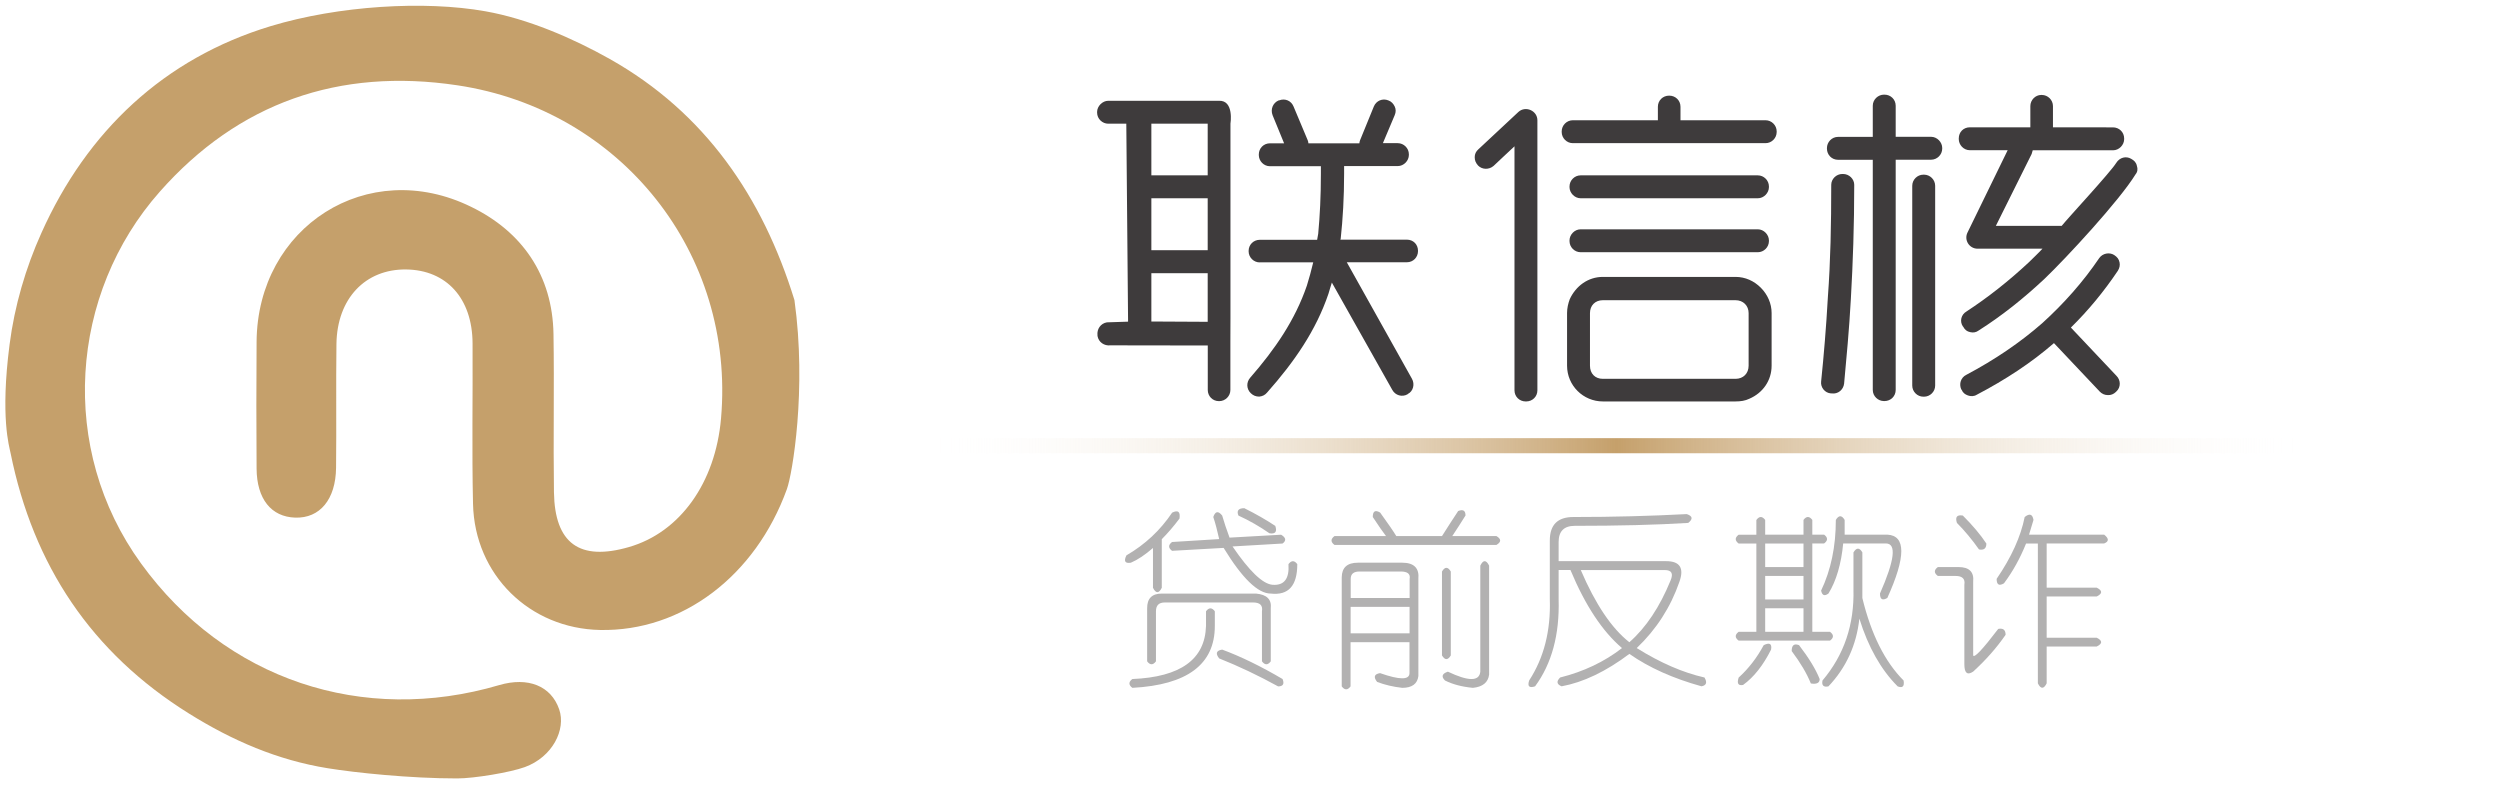
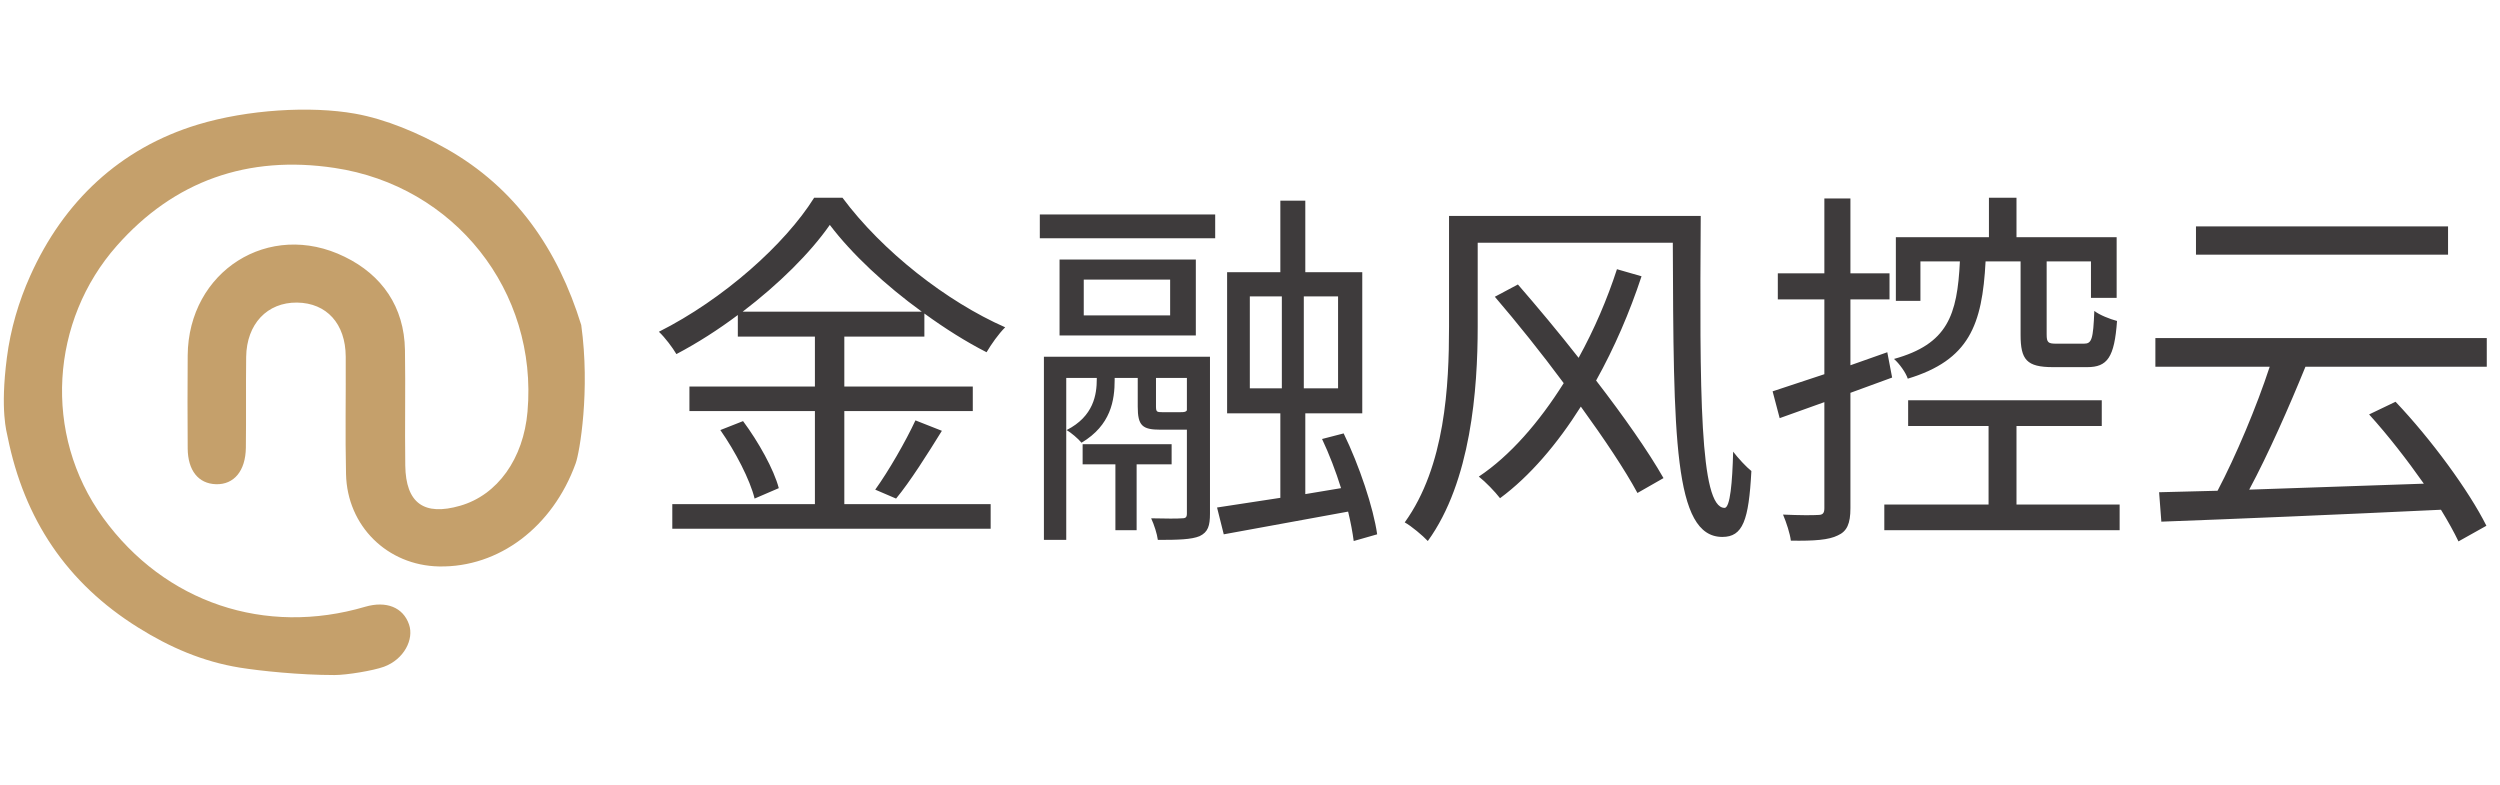
<svg xmlns="http://www.w3.org/2000/svg" version="1.1" id="图层_1" x="0px" y="0px" viewBox="0 0 3262 1024" style="enable-background:new 0 0 3262 1024;" xml:space="preserve">
  <style type="text/css">
- 	.st0{fill:#3E3B3C;}
- 	.st1{fill:#C5A06B;}
- 	.st2{opacity:0.4;enable-background:new    ;}
- 	.st3{fill:url(#SVGID_1_);}
+ 	.st0{fill:#C5A06B;}
+ 	.st1{fill:#3E3B3C;}
+ 	.st2{font-family:'YouYuan';}
+ 	.st3{font-size:485.847px;}
</style>
-   <path class="st0" d="M1605.4,446.3v62.6c0,7.9-6.6,14.5-14.5,14.5h-0.5c-8.3,0-14.5-6.6-14.5-14.5v-58.1l-127.1-0.2  c-7.9,0.9-15.4-4-16.8-12.3v-0.9c-0.9-7.9,4-15.4,12.3-16.8l27.6-0.9V418l-2.3-256.6H1446c-7.5,0-14.5-6.2-14.5-14.5V146  c0-7.5,7.1-14.5,14.5-14.5h144.4c20.1-0.9,15.1,29.9,15.1,29.9v254.1 M1502.3,228.8h73.5v-67.4h-73.5V228.8z M1502.3,326.5h73.5  v-67.8h-73.5V326.5z M1502.3,419.5l73.5,0.4v-63.4h-73.5V419.5z M1643.7,342.4c-7.9,0-14.5-6.6-14.5-14.5v-0.5  c0-8.3,6.6-14.5,14.5-14.5h74.9l1.4-7.9c2.2-23.3,3.5-49.3,3.5-78.4v-9.7h-66.5c-8.3,0-14.5-7.1-14.5-14.5v-0.9  c0-7.9,6.2-14.5,14.5-14.5h18.5l-15-36.6c-3.1-7.9,0.5-16.3,7.9-19.4h0.5c7.9-3.1,15.9,0.5,18.9,7.9l18.5,44.1  c0.5,1.4,0.9,2.6,0.9,4h66.5c0-1.4,0.5-2.6,0.9-4l18-44.1c3.1-7.5,11.4-11,18.9-7.9c4,1.4,6.6,4.4,8.3,7.9c1.7,3.5,1.7,7.5,0,11.4  l-15.4,36.5h19.4c7.9,0,14.5,6.6,14.5,14.5v0.9c0,7.5-6.6,14.5-14.5,14.5h-70v9.7c0,31.3-1.7,59.5-4.4,84.6c0,0.9-0.5,1.4-0.5,1.7  h86.8c8.3,0,14.5,6.2,14.5,14.5v0.5c0,7.9-6.2,14.5-14.5,14.5h-78.4l85,152c4,7.1,1.7,16.3-5.3,19.8l-0.5,0.5  c-7.1,4-15.9,1.4-19.8-5.7l-78.9-140.1c-1.4,4.8-3.1,9.7-4.4,14.5c-16.3,48-44.5,88.9-80.1,129c-2.6,3.1-5.7,4.8-10.2,5.3  c-4.4,0-7.9-1.4-11-4.4c-5.7-5.3-6.2-14.1-0.9-20.2c32.6-37.4,58.6-75.3,74-120.2c3.1-9.7,5.7-19.8,8.3-30.4h-69.9V342.4z" />
-   <path class="st0" d="M1981.3,146c9.2-8.3,24.7-1.7,24.7,11v352.3c0,8.3-6.6,14.5-14.5,14.5h-0.9c-7.9,0-14.5-6.2-14.5-14.5V190.9  c-9.2,8.3-18,17.1-27.3,25.6c-6.2,5.3-15,4.8-20.2-0.5c-3.1-3.5-4.4-6.6-4.4-11c0-4,1.7-7.5,4.8-10.2L1981.3,146z M2303.7,156.9  c7.9,0,14.5,6.6,14.5,14.5v0.9c0,7.9-6.6,14.5-14.5,14.5h-251.5c-7.9,0-14.5-6.6-14.5-14.5v-0.9c0-7.9,6.6-14.5,14.5-14.5h111v-17.6  c0-8.3,6.6-14.5,14.5-14.5h0.5c7.9,0,14.5,6.2,14.5,14.5v17.6H2303.7z M2044.7,408.4c0-6.2,1.4-12.3,3.5-18  c7.9-17.1,23.8-29.1,43.2-29.1h173.1c12.8,0,24.2,5.3,33,14.1c8.8,8.8,14.1,20.7,14.1,33v68.7c0,19.4-11.4,35.6-29.1,43.2  c-5.3,2.6-11.4,3.5-18,3.5h-173.1c-25.6,0-46.7-20.7-46.7-46.7L2044.7,408.4L2044.7,408.4z M2293.6,228.8c7.9,0,14.5,6.6,14.5,14.5  v0.9c0,7.5-6.6,14.5-14.5,14.5h-231.2c-7.9,0-14.5-7.1-14.5-14.5v-0.9c0-7.9,6.6-14.5,14.5-14.5H2293.6z M2293.6,299.2  c7.9,0,14.5,7.1,14.5,14.5v0.9c0,7.9-6.6,14.5-14.5,14.5h-231.2c-7.9,0-14.5-6.6-14.5-14.5v-0.9c0-7.5,6.6-14.5,14.5-14.5H2293.6z   M2074.6,477.2c0,10.2,6.6,17.1,16.8,17.1h173.1c10.2,0,17.1-7.1,17.1-17.1v-68.7c0-9.7-7.1-16.8-17.1-16.8h-173.1  c-10.2,0-16.8,7.1-16.8,16.8V477.2z" />
-   <path class="st0" d="M2419.4,241.1c0,52.9-1.7,101.7-4.4,148.9c-2.2,40.1-5.7,77.1-8.8,110.5c-0.9,7.9-7.9,14.1-16.3,12.8h-0.9  c-7.9-0.5-13.7-7.9-12.8-15.4c3.5-33.9,6.6-70.9,8.8-110.1c3.5-47.1,4.4-95.1,4.4-146.7c0-7.5,6.6-14.1,14.5-14.1h0.9  C2412.8,227,2419.4,233.6,2419.4,241.1z M2519.7,178.5c7.9,0,14.5,7.1,14.5,14.5v0.9c0,7.9-6.6,14.5-14.5,14.5h-46.2v300.4  c0,8.3-6.6,14.5-14.5,14.5h-0.9c-7.5,0-14.5-6.2-14.5-14.5V208.5h-45.3c-8.3,0-14.5-6.6-14.5-14.5v-0.9c0-7.5,6.2-14.5,14.5-14.5  h45.3V138c0-8.3,7.1-14.5,14.5-14.5h0.9c7.9,0,14.5,6.2,14.5,14.5v40.5H2519.7z M2525,503.1c0,7.9-6.6,14.5-14.5,14.5h-0.9  c-7.9,0-14.5-6.6-14.5-14.5V242.4c0-7.9,6.6-14.5,14.5-14.5h0.9c7.9,0,14.5,6.6,14.5,14.5V503.1z M2757.1,166.2  c7.9,0,14.5,6.2,14.5,14.5v0.9c0,7.5-6.6,14.5-14.5,14.5h-104.8c-0.5,1.7-0.9,3.5-1.4,4.8l-46.7,93.8h85.9  c9.2-11.4,63.3-69.5,71.2-82.2c4.4-7.1,12.8-9.2,19.4-5.3c4,2.2,6.6,4.8,7.5,9.2c1.4,4,0.9,7.9-1.7,11  c-20.7,33.9-90.6,109.5-118.8,136.4c-27.3,25.6-55.9,48.4-85.9,67.4c-3.5,2.6-7.1,3.1-11,2.2c-4.4-0.9-7.1-3.1-9.2-7.1l-0.5-0.5  c-4.4-6.6-2.2-15.4,4.8-19.4c28.2-18.5,55-39.6,81.5-64.3c5.7-5.7,11.9-11.4,17.6-17.6h-84.6c-11,0-18-11.4-13.2-21.1l52.4-107.4  h-49.3c-8.3,0-14.5-7.1-14.5-14.5v-0.9c0-8.3,6.2-14.5,14.5-14.5h78.9v-27.7c0-7.9,6.6-14.5,14.1-14.5h0.9c7.9,0,14.5,6.6,14.5,14.5  v27.7C2678.7,166.2,2757.1,166.2,2757.1,166.2z M2763.3,353.4c-18,26.8-38.3,51.5-61.2,74l59.5,63c5.7,5.7,5.7,15,0,20.2l-0.9,0.9  c-2.6,2.6-6.6,4.4-10.6,4c-4,0-7.5-1.7-10.2-4.4l-59.9-63.4c-29.5,25.6-63,47.6-100.8,67.4c-3.5,2.2-7.9,2.2-11.4,0.9  c-4-1.4-6.6-3.5-8.3-7.5l-0.5-0.5c-3.1-7.1-0.5-15.4,6.6-18.9c37.4-19.8,70.4-42.3,99.1-67.4c28.2-25.6,53.3-53.8,74.4-85  c4.4-6.2,13.2-7.9,19.4-4c4,2.6,6.2,5.3,7.1,9.7C2766.4,346.3,2765.5,349.9,2763.3,353.4z" />
  <g>
-     <path class="st1" d="M1026.7,638.3C985.7,751.6,889.9,824.1,783,822c-91.9-1.8-163.7-71.9-165.8-164.5   c-1.6-69.8-0.2-139.7-0.6-209.6c-0.3-58.6-34-95.7-86.8-96.3c-53.2-0.6-89.9,38-90.8,96.9c-0.7,53.9,0.1,107.8-0.5,161.9   c-0.5,41.4-21.2,66-53.3,65c-31.3-1-50.1-24.3-50.4-63.9c-0.4-55.1-0.4-110.4,0-165.5c1-150.1,145-242.4,280-176.1   c66.2,32.2,106.2,89,107.4,166.2c1.1,68.6-0.4,137.3,0.6,206c1,67.2,33.5,90.3,97.8,71.7c66.7-19.2,112.9-83.9,120.2-167.8   c18.8-215.2-130.2-402.7-344-434.7c-154.6-23.2-285.9,23-388.2,138.7c-117.9,133.1-133,335.8-24.5,485.3   c110.1,151.8,289.4,211,467.3,158.6c37.6-11,67.6,1,78.2,31.6c9.2,26.4-8.7,62.2-44.8,75.4c-19.2,7-66.3,14.8-88.3,14.8   c-61.3,0-132.5-7.4-168.8-13.3c-65.7-10.6-124.6-36.1-181-71.3C119,851.5,43.4,737.5,13.8,591.2c-1.7-8.7-13.6-46.5-1.3-141.7   c6.4-50.1,21-100,41.5-145.5C113.5,171.1,214.2,76.2,353.2,34.1c88.7-26.8,200.7-33.5,280-19.4C688.6,24.5,747,49.6,795.7,77   c124.1,69.9,199.4,180,240.9,314.6C1052.8,507.8,1033.9,618.8,1026.7,638.3z" />
+     <path class="st0" d="M751.1,604.7c-30,82.9-100.1,135.9-178.3,134.4c-67.2-1.3-119.8-52.6-121.3-120.4   c-1.2-51.1-0.1-102.2-0.4-153.4c-0.2-42.9-24.9-70-63.5-70.5c-38.9-0.4-65.8,27.8-66.4,70.9c-0.5,39.4,0.1,78.9-0.4,118.5   c-0.4,30.3-15.5,48.3-39,47.6c-22.9-0.7-36.7-17.8-36.9-46.8c-0.3-40.3-0.3-80.8,0-121.1c0.7-109.8,106.1-177.4,204.9-128.8   c48.4,23.6,77.7,65.1,78.6,121.6c0.8,50.2-0.3,100.5,0.4,150.7c0.7,49.2,24.5,66.1,71.6,52.5c48.8-14,82.6-61.4,87.9-122.8   C702,379.7,593,242.5,436.5,219.1c-113.1-17-209.2,16.8-284,101.5C66.2,418,55.2,566.3,134.6,675.7   c80.6,111.1,211.7,154.4,341.9,116c27.5-8,49.5,0.7,57.2,23.1c6.7,19.3-6.4,45.5-32.8,55.2c-14,5.1-48.5,10.8-64.6,10.8   c-44.9,0-96.9-5.4-123.5-9.7c-48.1-7.8-91.2-26.4-132.4-52.2C87,760.7,31.6,677.3,10,570.2c-1.2-6.4-10-34-1-103.7   c4.7-36.7,15.4-73.2,30.4-106.5c43.5-97.2,117.2-166.7,218.9-197.5c64.9-19.6,146.8-24.5,204.9-14.2c40.5,7.2,83.3,25.5,118.9,45.6   c90.8,51.1,145.9,131.7,176.3,230.2C770.2,509.2,756.4,590.4,751.1,604.7z" />
  </g>
-   <g class="st2">
-     <path class="st0" d="M1469.8,724.6c24.3-14.1,44.2-32.7,59.6-55.7c7.7-3.8,10.9-1.3,9.6,7.7c-7.7,10.3-15.4,19.2-23.1,26.9v63.4   c-3.8,7.7-7.7,7.7-11.5,0v-51.9c-10.3,9-19.9,15.4-28.8,19.2C1467.9,735.5,1466,732.2,1469.8,724.6z M1585.1,797.6v19.2   c0,50-35.9,76.9-107.6,80.7c-5.1-3.8-5.1-7.7,0-11.5c62.8-2.6,94.8-25.6,96.1-69.2v-19.2C1577.4,792.5,1581.3,792.5,1585.1,797.6z    M1515.9,774.5h123c14.1,1.3,20.5,7.7,19.2,19.2v69.2c-3.8,5.1-7.7,5.1-11.5,0v-65.3c1.3-7.7-2.6-11.5-11.5-11.5h-115.3   c-7.7,0-11.5,3.8-11.5,11.5v65.3c-3.8,5.1-7.7,5.1-11.5,0v-69.2C1496.7,780.9,1503.1,774.5,1515.9,774.5z M1594.7,672.7   c2.6,9,5.8,18.6,9.6,28.8l67.3-3.8c6.4,3.8,7,7.7,1.9,11.5l-65.3,3.8c21.8,32,39.1,48.7,51.9,50c15.4,1.3,22.4-7.7,21.1-26.9   c3.8-5.1,7.7-5.1,11.5,0c0,28.2-11.5,41-34.6,38.4c-16.7,0-37.2-19.8-61.5-59.6l-67.3,3.8c-5.1-3.8-5.1-7.7,0-11.5l61.5-3.8   c-2.6-11.5-5.1-21.1-7.7-28.8C1585.7,666.9,1589.6,666.3,1594.7,672.7z M1594.7,847.6c24.3,9,50.6,21.8,78.8,38.4   c2.6,6.4,0.6,9.6-5.8,9.6c-25.6-14.1-51.3-26.3-76.9-36.5C1585.7,852.7,1587,848.8,1594.7,847.6z M1615.9,672.7   c-2.6-6.4,0-9.6,7.7-9.6c15.4,7.7,28.8,15.4,40.4,23.1c2.6,7.7,0,10.9-7.7,9.6C1643.4,686.8,1629.9,679.1,1615.9,672.7z" />
-     <path class="st0" d="M1791.2,674.6c0-7.7,3.2-9.6,9.6-5.8c10.2,14.1,17.3,24.4,21.1,30.7h59.6c6.4-10.2,13.5-21.1,21.1-32.7   c6.4-2.6,9.6-0.6,9.6,5.8c-6.4,10.3-12.2,19.2-17.3,26.9h57.7c6.4,3.8,6.4,7.7,0,11.5h-211.4c-5.1-3.8-5.1-7.7,0-11.5h67.3   C1804.6,694.5,1798.8,686.1,1791.2,674.6z M1771.9,734.2h57.7c15.4,0,22.4,7.1,21.1,21.1v126.8c-1.3,10.2-8.3,15.4-21.1,15.4   c-11.5-1.3-22.4-3.8-32.7-7.7c-5.1-6.4-3.8-10.3,3.8-11.5c25.6,9,38.4,9,38.4,0v-40.4h-76.9v57.7c-3.8,5.1-7.7,5.1-11.5,0V753.4   C1750.8,740.6,1757.8,734.2,1771.9,734.2z M1827.7,745.7h-53.8c-7.7,0-11.5,3.2-11.5,9.6v25h76.9v-25   C1840.5,748.9,1836.6,745.7,1827.7,745.7z M1839.2,791.8h-76.9v34.6h76.9V791.8z M1893,745.7v109.5c-3.8,6.4-7.7,6.4-11.5,0V745.7   C1885.3,739.3,1889.2,739.3,1893,745.7z M1943,738v142.2c-1.3,10.2-8.3,16-21.1,17.3c-14.1-1.3-26.3-4.5-36.5-9.6   c-5.1-5.1-3.8-9,3.8-11.5c26.9,12.8,41,12.8,42.3,0V738C1935.3,730.3,1939.1,730.3,1943,738z" />
-     <path class="st0" d="M2052.9,674.6c51.2,0,100.6-1.3,148-3.8c7.7,2.6,8.3,6.4,1.9,11.5c-42.3,2.6-91.6,3.8-148,3.8   c-14.1,0-21.1,7.1-21.1,21.1v25H2174c17.9,0,23.7,9,17.3,26.9c-11.5,33.3-30.1,62.1-55.7,86.5c30.7,19.2,60.2,32,88.4,38.4   c3.8,6.4,2.6,10.2-3.8,11.5c-37.2-10.3-68.6-24.4-94.2-42.3c-30.7,23.1-60.2,37.1-88.4,42.3c-6.4-2.6-7.1-6.4-1.9-11.5   c30.7-7.7,57.7-20.5,80.7-38.4c-25.6-21.8-48-55.7-67.3-101.9h-15.4v38.4c1.3,46.1-9,83.9-30.7,113.4c-7.7,2.6-10.3,0-7.7-7.7   c19.2-29.5,28.2-64.7,26.9-105.7v-76.9C2022.2,684.8,2032.4,674.6,2052.9,674.6z M2172.1,743.8h-109.5   c19.2,44.8,40.4,76.2,63.4,94.2c21.8-19.2,39.7-46.1,53.8-80.7C2183.6,748.3,2181.1,743.8,2172.1,743.8z" />
-     <path class="st0" d="M2303.2,678.4v19.2h50v-19.2c3.8-5.1,7.7-5.1,11.5,0v19.2h15.4c5.1,3.8,5.1,7.7,0,11.5h-15.4v115.3h23.1   c5.1,3.8,5.1,7.7,0,11.5h-119.2c-5.1-3.8-5.1-7.7,0-11.5h23.1V709.2h-23.1c-5.1-3.8-5.1-7.7,0-11.5h23.1v-19.2   C2295.5,673.3,2299.3,673.3,2303.2,678.4z M2301.3,841.8c7.7-3.8,10.9-1.9,9.6,5.8c-10.3,20.5-22.4,35.9-36.5,46.1   c-6.4,1.3-8.3-1.9-5.8-9.6C2281.4,872.5,2292.3,858.5,2301.3,841.8z M2353.2,709.2h-50v30.7h50V709.2z M2353.2,751.5h-50v30.7h50   V751.5z M2353.2,793.7h-50v30.7h50V793.7z M2337.8,849.5c0-7.7,3.2-10.2,9.6-7.7c12.8,16.7,21.8,31.4,26.9,44.2   c0,5.1-3.8,7-11.5,5.8C2357.6,878.9,2349.3,864.8,2337.8,849.5z M2395.4,678.4c3.8-6.4,7.7-6.4,11.5,0v19.2h55.7   c24.3,1.3,24.3,28.8,0,82.6c-6.4,3.8-9.6,1.9-9.6-5.8c19.2-43.6,21.8-65.3,7.7-65.3H2405c-2.6,26.9-9,48.7-19.2,65.3   c-5.1,3.8-8.3,2.6-9.6-3.8C2389,743.8,2395.4,713,2395.4,678.4z M2418.5,720.7c3.8-6.4,7.7-6.4,11.5,0v59.6   c11.5,47.4,29.5,83.3,53.8,107.6c1.3,7.7-1.3,10.2-7.7,7.7c-21.8-21.8-38.4-51.2-50-88.4c-3.8,34.6-17.3,64.1-40.4,88.4   c-6.4,1.3-9-1.3-7.7-7.7c28.2-33.3,41.6-73,40.4-119.2V720.7z" />
-     <path class="st0" d="M2528.5,739.9h26.9c14.1,0,20.5,6.4,19.2,19.2v96.1c1.3,3.8,12.2-7.7,32.7-34.6c6.4-1.3,9.6,1.3,9.6,7.7   c-11.5,16.7-25.6,32.7-42.3,48c-7.7,5.1-11.5,1.9-11.5-9.6V763c1.3-7.7-2.6-11.5-11.5-11.5h-23.1   C2523.3,747.6,2523.3,743.8,2528.5,739.9z M2561.1,672.7c12.8,12.8,23.1,25,30.7,36.5c0,6.4-3.2,9-9.6,7.7   c-9-12.8-18.6-24.3-28.8-34.6C2550.9,674.6,2553.4,671.4,2561.1,672.7z M2641.8,674.6c6.4-5.1,10.2-3.8,11.5,3.8l-5.8,19.2h98   c6.4,5.1,6.4,9,0,11.5h-75v57.7h65.3c7.7,3.8,7.7,7.7,0,11.5h-65.3v53.8h65.3c7.7,3.8,7.7,7.7,0,11.5h-65.3v48   c-3.8,7.7-7.7,7.7-11.5,0V709.2h-15.4c-7.7,19.2-17.3,36.5-28.8,51.9c-6.4,3.8-9.6,1.9-9.6-5.8   C2624.5,727.1,2636.7,700.2,2641.8,674.6z" />
-   </g>
-   <linearGradient id="SVGID_1_" gradientUnits="userSpaceOnUse" x1="1211.2" y1="442.45" x2="3007.1" y2="442.45" gradientTransform="matrix(1 0 0 -1 0 1024)">
-     <stop offset="0" style="stop-color:#FFFFFF;stop-opacity:0" />
-     <stop offset="0.5" style="stop-color:#C5A06B" />
-     <stop offset="1" style="stop-color:#FFFFFF;stop-opacity:0" />
-   </linearGradient>
-   <rect x="1211.2" y="571.7" class="st3" width="1795.9" height="19.7" />
+   <text transform="matrix(1 0 0 1 841.7495 666.5693)" class="st1 st2 st3">金融风控云</text>
</svg>
